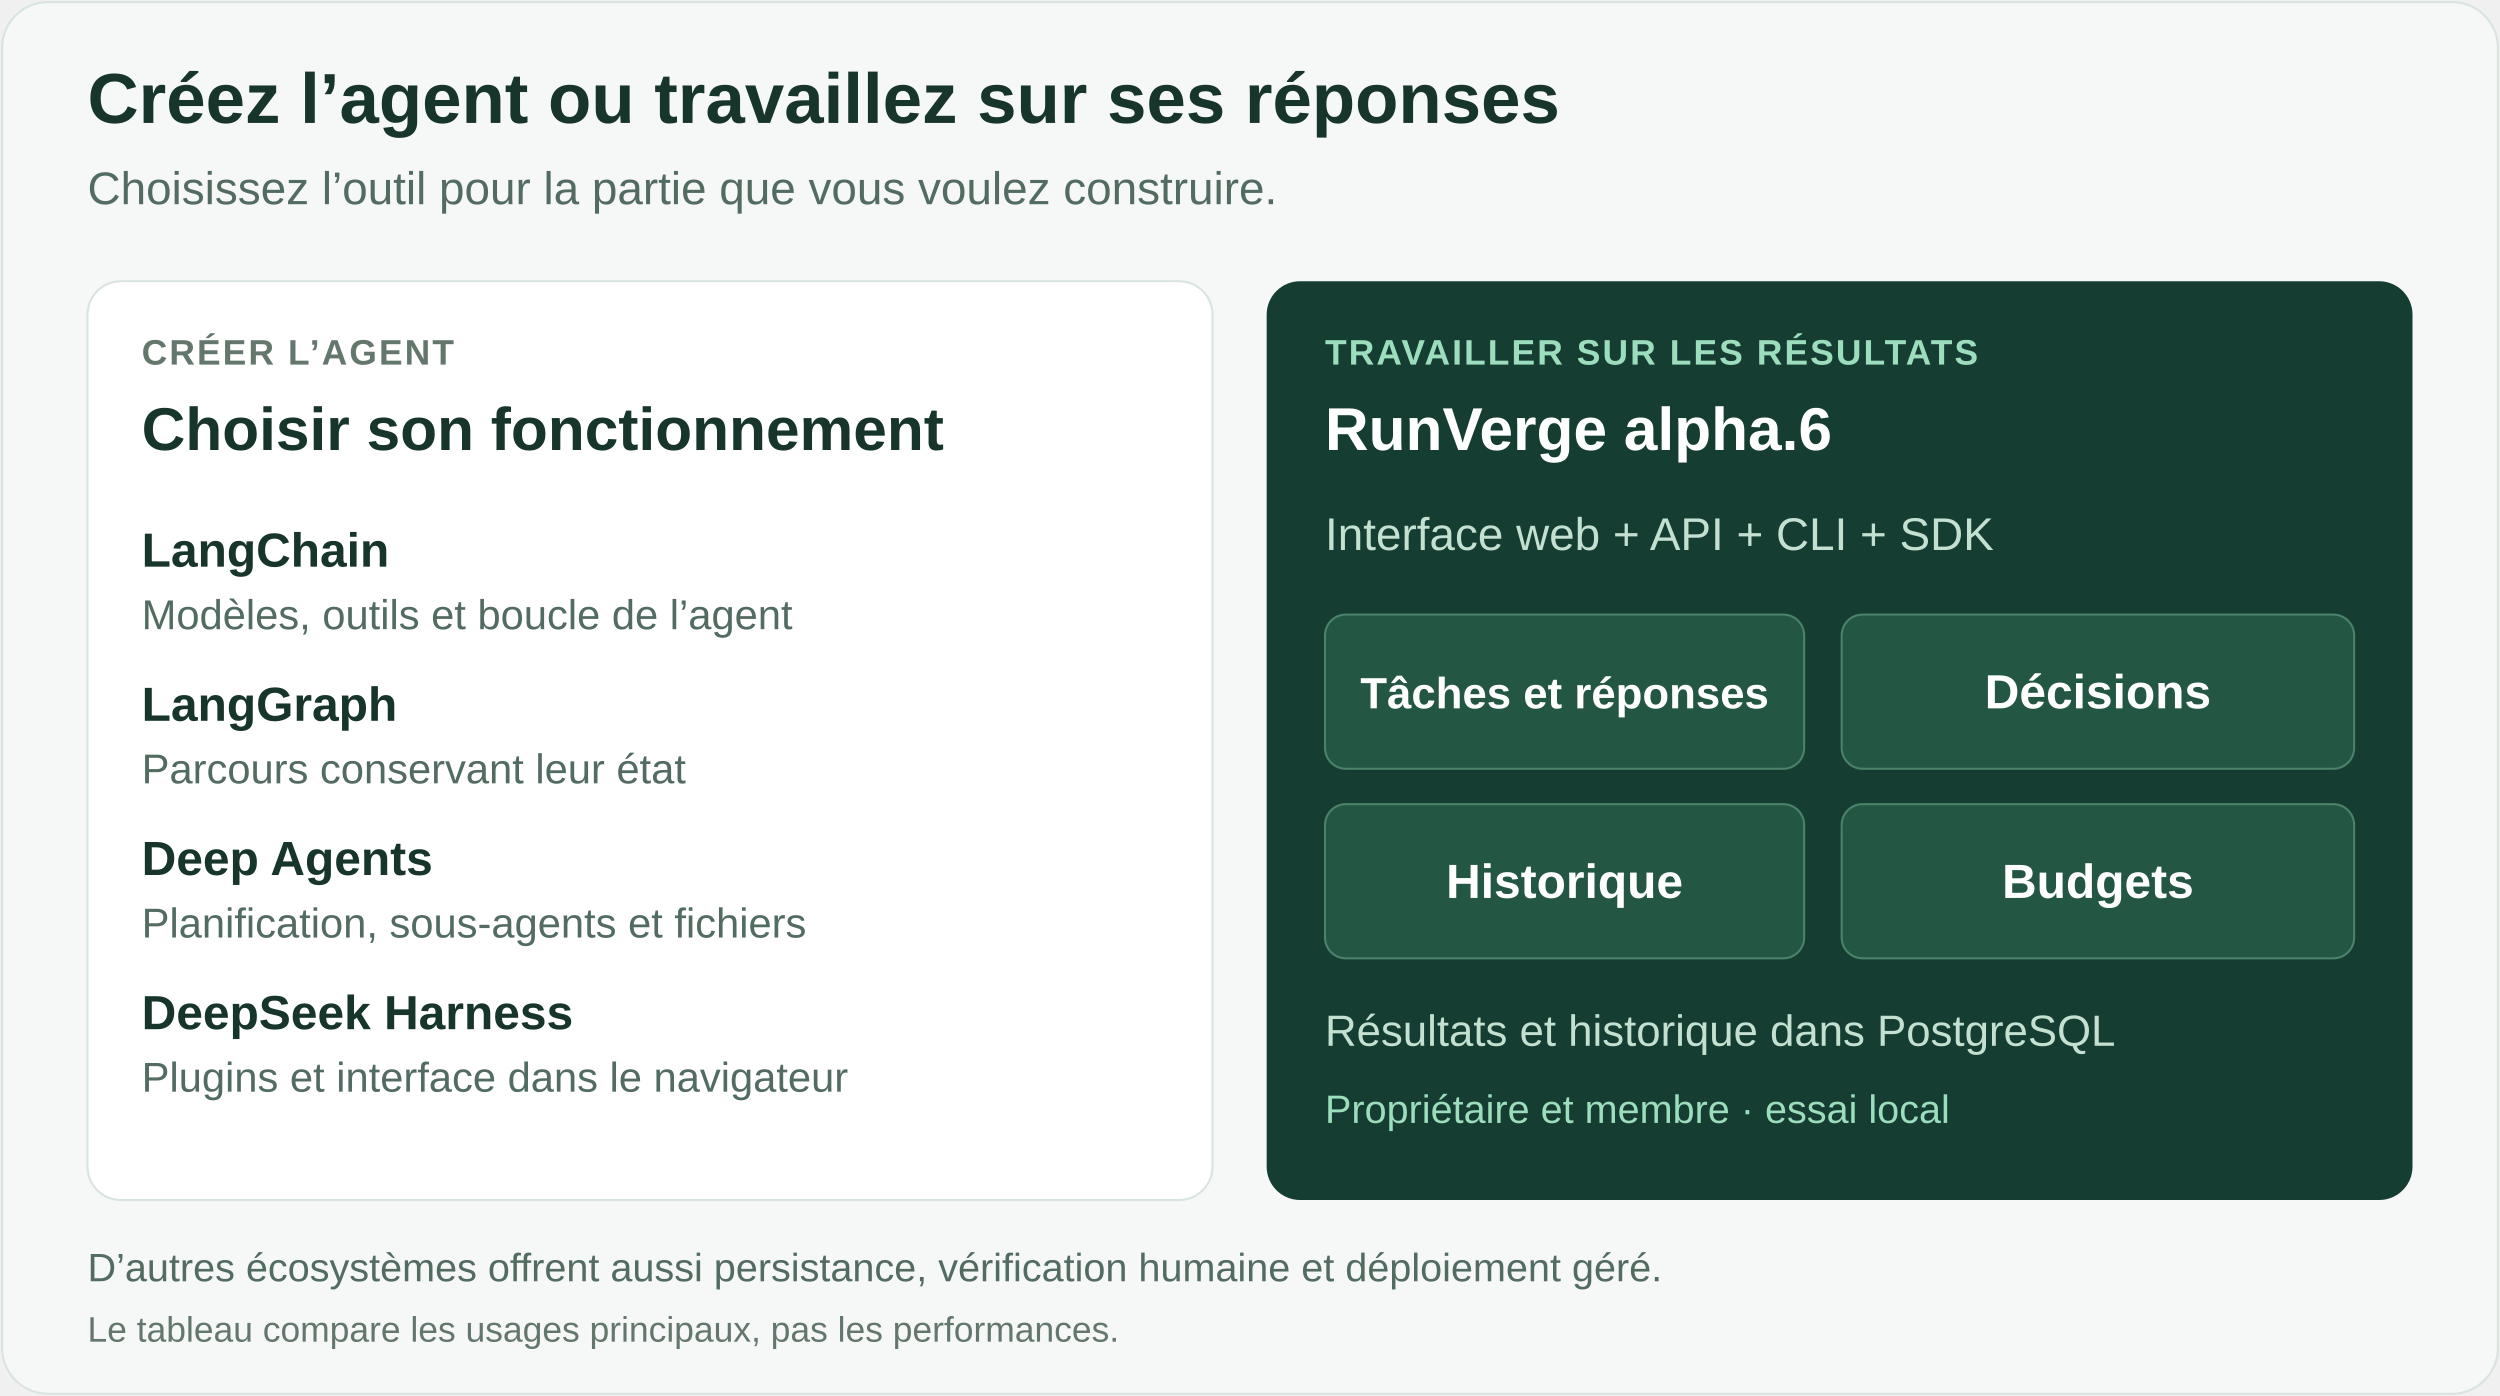
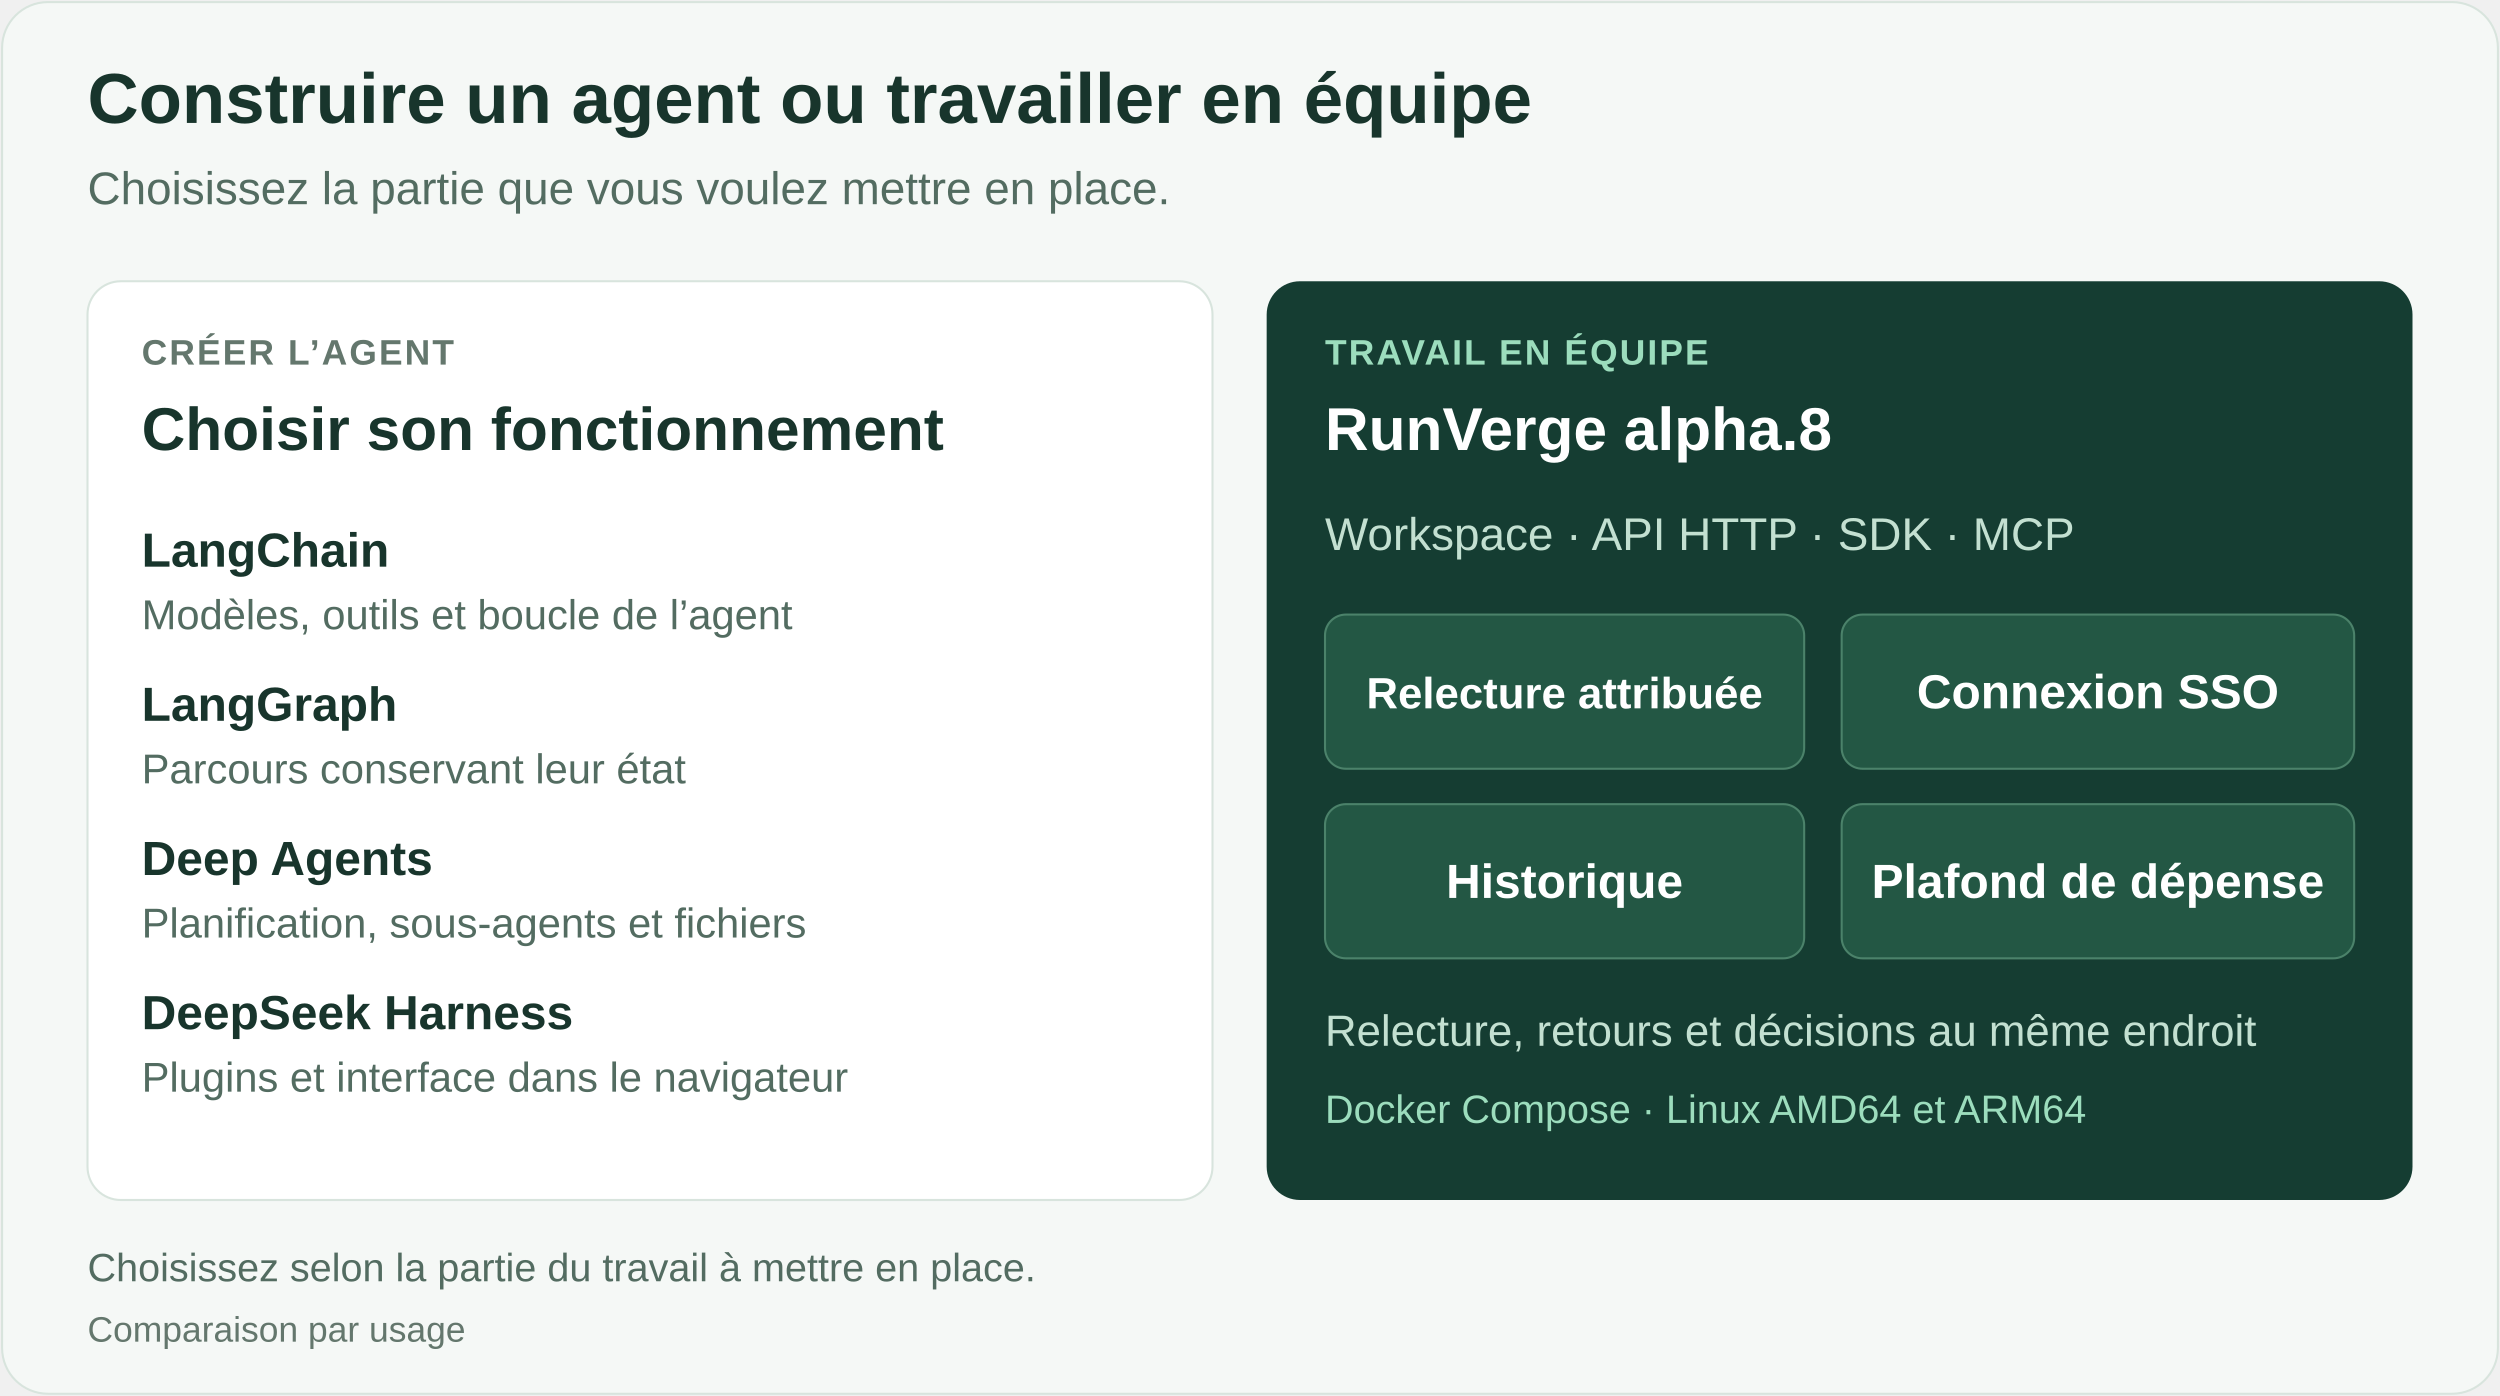
<svg xmlns="http://www.w3.org/2000/svg" width="1200" height="670" viewBox="0 0 1200 670" role="img" aria-labelledby="title desc" lang="fr">
  <rect x="1" y="1" width="1198" height="668" rx="22" fill="#f5f8f6" stroke="#d8e4dd" />
  <g font-family="Arial, Helvetica, sans-serif">
-     <text x="42" y="59" font-size="34" font-weight="700" fill="#18352c" data-label="2" data-left="42" data-right="1158">Créez l’agent ou travaillez sur ses réponses</text>
-     <text x="42" y="98" font-size="22" fill="#536c61" data-label="3" data-left="42" data-right="1158">Choisissez l’outil pour la partie que vous voulez construire.</text>
+     <text x="42" y="59" font-size="34" font-weight="700" fill="#18352c" data-label="2" data-left="42" data-right="1158">Construire un agent ou travailler en équipe</text>
+     <text x="42" y="98" font-size="22" fill="#536c61" data-label="3" data-left="42" data-right="1158">Choisissez la partie que vous voulez mettre en place.</text>
    <rect x="42" y="135" width="540" height="441" rx="16" fill="#ffffff" stroke="#d8e4dd" />
    <rect x="608" y="135" width="550" height="441" rx="16" fill="#153d32" />
    <text x="68" y="175" font-size="17" letter-spacing="1" font-weight="700" fill="#64776d" data-label="4" data-left="68" data-right="556">CRÉER L’AGENT</text>
    <text x="68" y="216" font-size="29" font-weight="700" fill="#18352c" data-label="5" data-left="68" data-right="556">Choisir son fonctionnement</text>
    <g fill="#18352c" font-size="23" font-weight="700">
      <text x="68" y="272" font-size="23" data-label="6" data-left="68" data-right="556">LangChain</text>
      <text x="68" y="346" font-size="23" data-label="7" data-left="68" data-right="556">LangGraph</text>
      <text x="68" y="420" font-size="23" data-label="8" data-left="68" data-right="556">Deep Agents</text>
      <text x="68" y="494" font-size="23" data-label="9" data-left="68" data-right="556">DeepSeek Harness</text>
    </g>
    <g fill="#536c61" font-size="20">
      <text x="68" y="302" font-size="20" data-label="10" data-left="68" data-right="556">Modèles, outils et boucle de l’agent</text>
      <text x="68" y="376" font-size="20" data-label="11" data-left="68" data-right="556">Parcours conservant leur état</text>
      <text x="68" y="450" font-size="20" data-label="12" data-left="68" data-right="556">Planification, sous-agents et fichiers</text>
      <text x="68" y="524" font-size="20" data-label="13" data-left="68" data-right="556">Plugins et interface dans le navigateur</text>
    </g>
-     <text x="636" y="175" font-size="17" letter-spacing="1" font-weight="700" fill="#9cddbd" data-label="14" data-left="636" data-right="1130">TRAVAILLER SUR LES RÉSULTATS</text>
-     <text x="636" y="216" font-size="29" font-weight="700" fill="#ffffff" data-label="15" data-left="636" data-right="1130">RunVerge alpha.6</text>
-     <text x="636" y="264" font-size="22" fill="#c3e0d1" data-label="16" data-left="636" data-right="1130">Interface web + API + CLI + SDK</text>
+     <text x="636" y="175" font-size="17" letter-spacing="1" font-weight="700" fill="#9cddbd" data-label="14" data-left="636" data-right="1130">TRAVAIL EN ÉQUIPE</text>
+     <text x="636" y="216" font-size="29" font-weight="700" fill="#ffffff" data-label="15" data-left="636" data-right="1130">RunVerge alpha.8</text>
+     <text x="636" y="264" font-size="22" fill="#c3e0d1" data-label="16" data-left="636" data-right="1130">Workspace · API HTTP · SDK · MCP</text>
    <g fill="#235744" stroke="#4b826a">
      <rect x="636" y="295" width="230" height="74" rx="10" />
      <rect x="884" y="295" width="246" height="74" rx="10" />
      <rect x="636" y="386" width="230" height="74" rx="10" />
      <rect x="884" y="386" width="246" height="74" rx="10" />
    </g>
    <g fill="#ffffff" font-size="23" font-weight="700" text-anchor="middle">
-       <text x="751" y="340" font-size="21" data-label="17" data-left="652" data-right="850">Tâches et réponses</text>
-       <text x="1007" y="340" font-size="23" data-label="18" data-left="900" data-right="1114">Décisions</text>
+       <text x="751" y="340" font-size="21" data-label="17" data-left="652" data-right="850">Relecture attribuée</text>
+       <text x="1007" y="340" font-size="23" data-label="18" data-left="900" data-right="1114">Connexion SSO</text>
      <text x="751" y="431" font-size="23" data-label="19" data-left="652" data-right="850">Historique</text>
-       <text x="1007" y="431" font-size="23" data-label="20" data-left="900" data-right="1114">Budgets</text>
+       <text x="1007" y="431" font-size="23" data-label="20" data-left="900" data-right="1114">Plafond de dépense</text>
    </g>
-     <text x="636" y="502" font-size="21" fill="#c3e0d1" data-label="21" data-left="636" data-right="1130">Résultats et historique dans PostgreSQL</text>
-     <text x="636" y="539" font-size="19" fill="#9cddbd" data-label="22" data-left="636" data-right="1130">Propriétaire et membre · essai local</text>
-     <text x="42" y="615" font-size="19" fill="#536c61" data-label="23" data-left="42" data-right="1158">D’autres écosystèmes offrent aussi persistance, vérification humaine et déploiement géré.</text>
-     <text x="42" y="644" font-size="17" fill="#64776d" data-label="24" data-left="42" data-right="1158">Le tableau compare les usages principaux, pas les performances.</text>
+     <text x="636" y="502" font-size="21" fill="#c3e0d1" data-label="21" data-left="636" data-right="1130">Relecture, retours et décisions au même endroit</text>
+     <text x="636" y="539" font-size="19" fill="#9cddbd" data-label="22" data-left="636" data-right="1130">Docker Compose · Linux AMD64 et ARM64</text>
+     <text x="42" y="615" font-size="19" fill="#536c61" data-label="23" data-left="42" data-right="1158">Choisissez selon la partie du travail à mettre en place.</text>
+     <text x="42" y="644" font-size="17" fill="#64776d" data-label="24" data-left="42" data-right="1158">Comparaison par usage</text>
  </g>
</svg>
